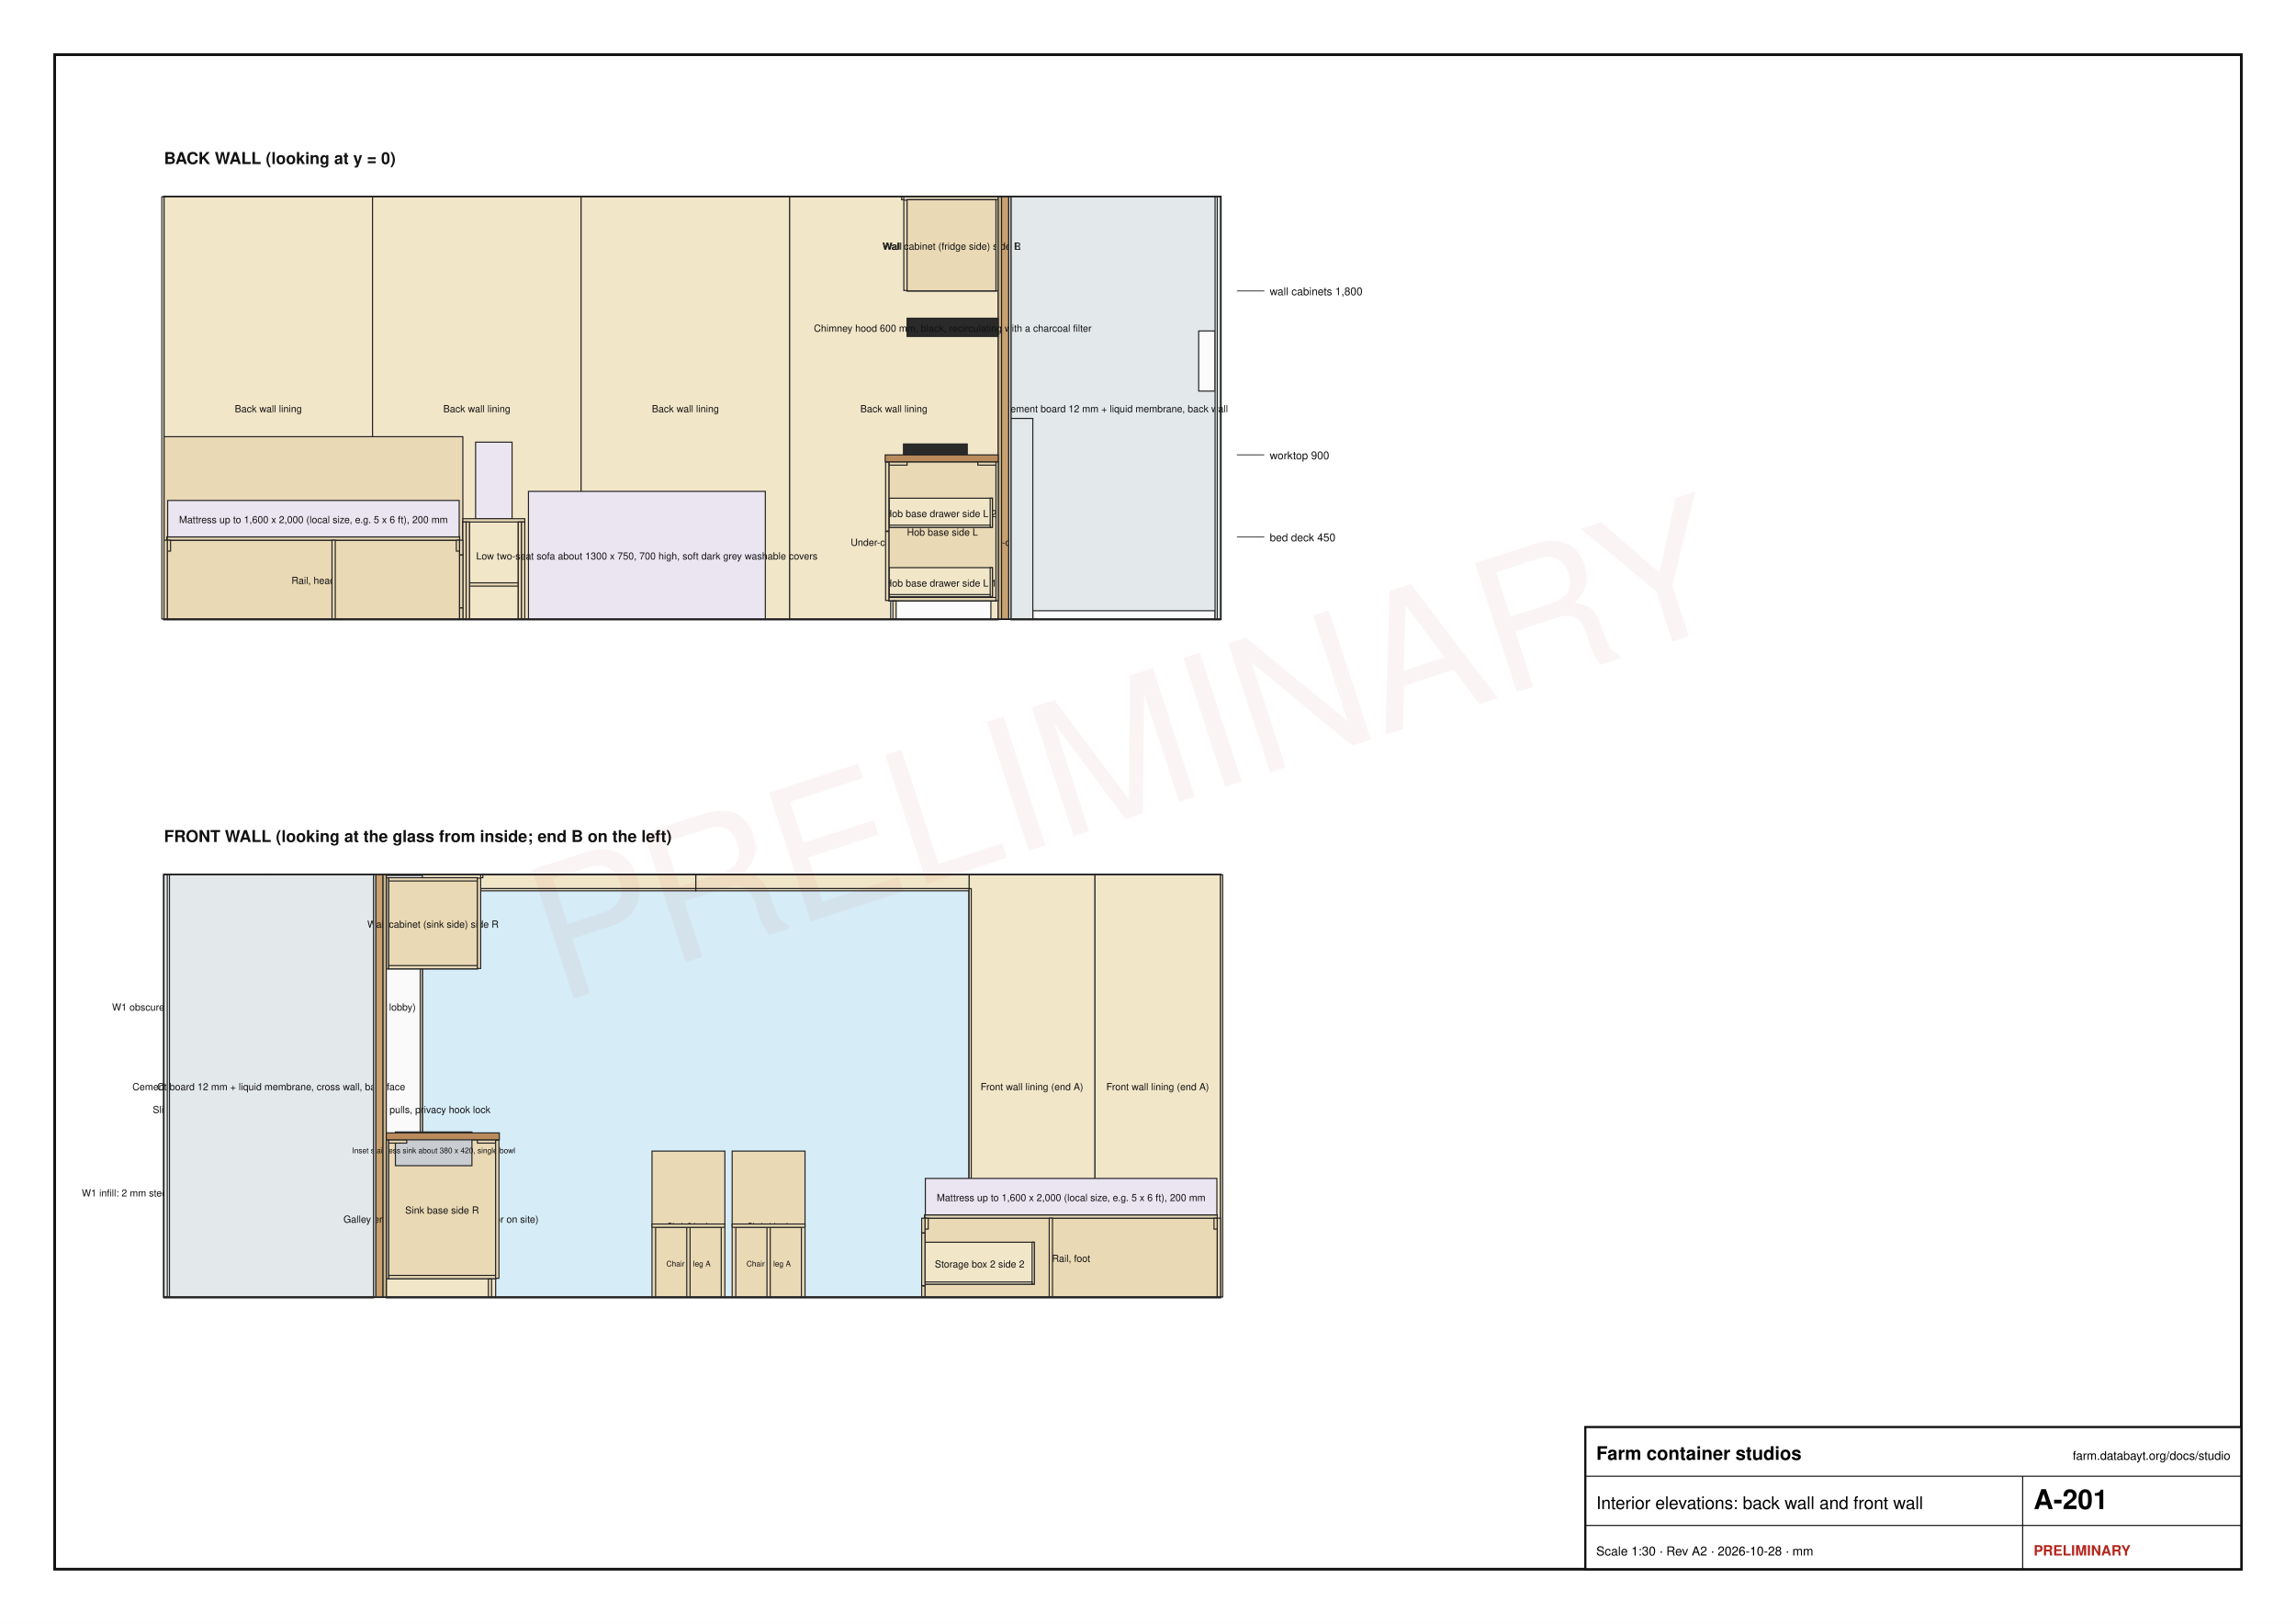
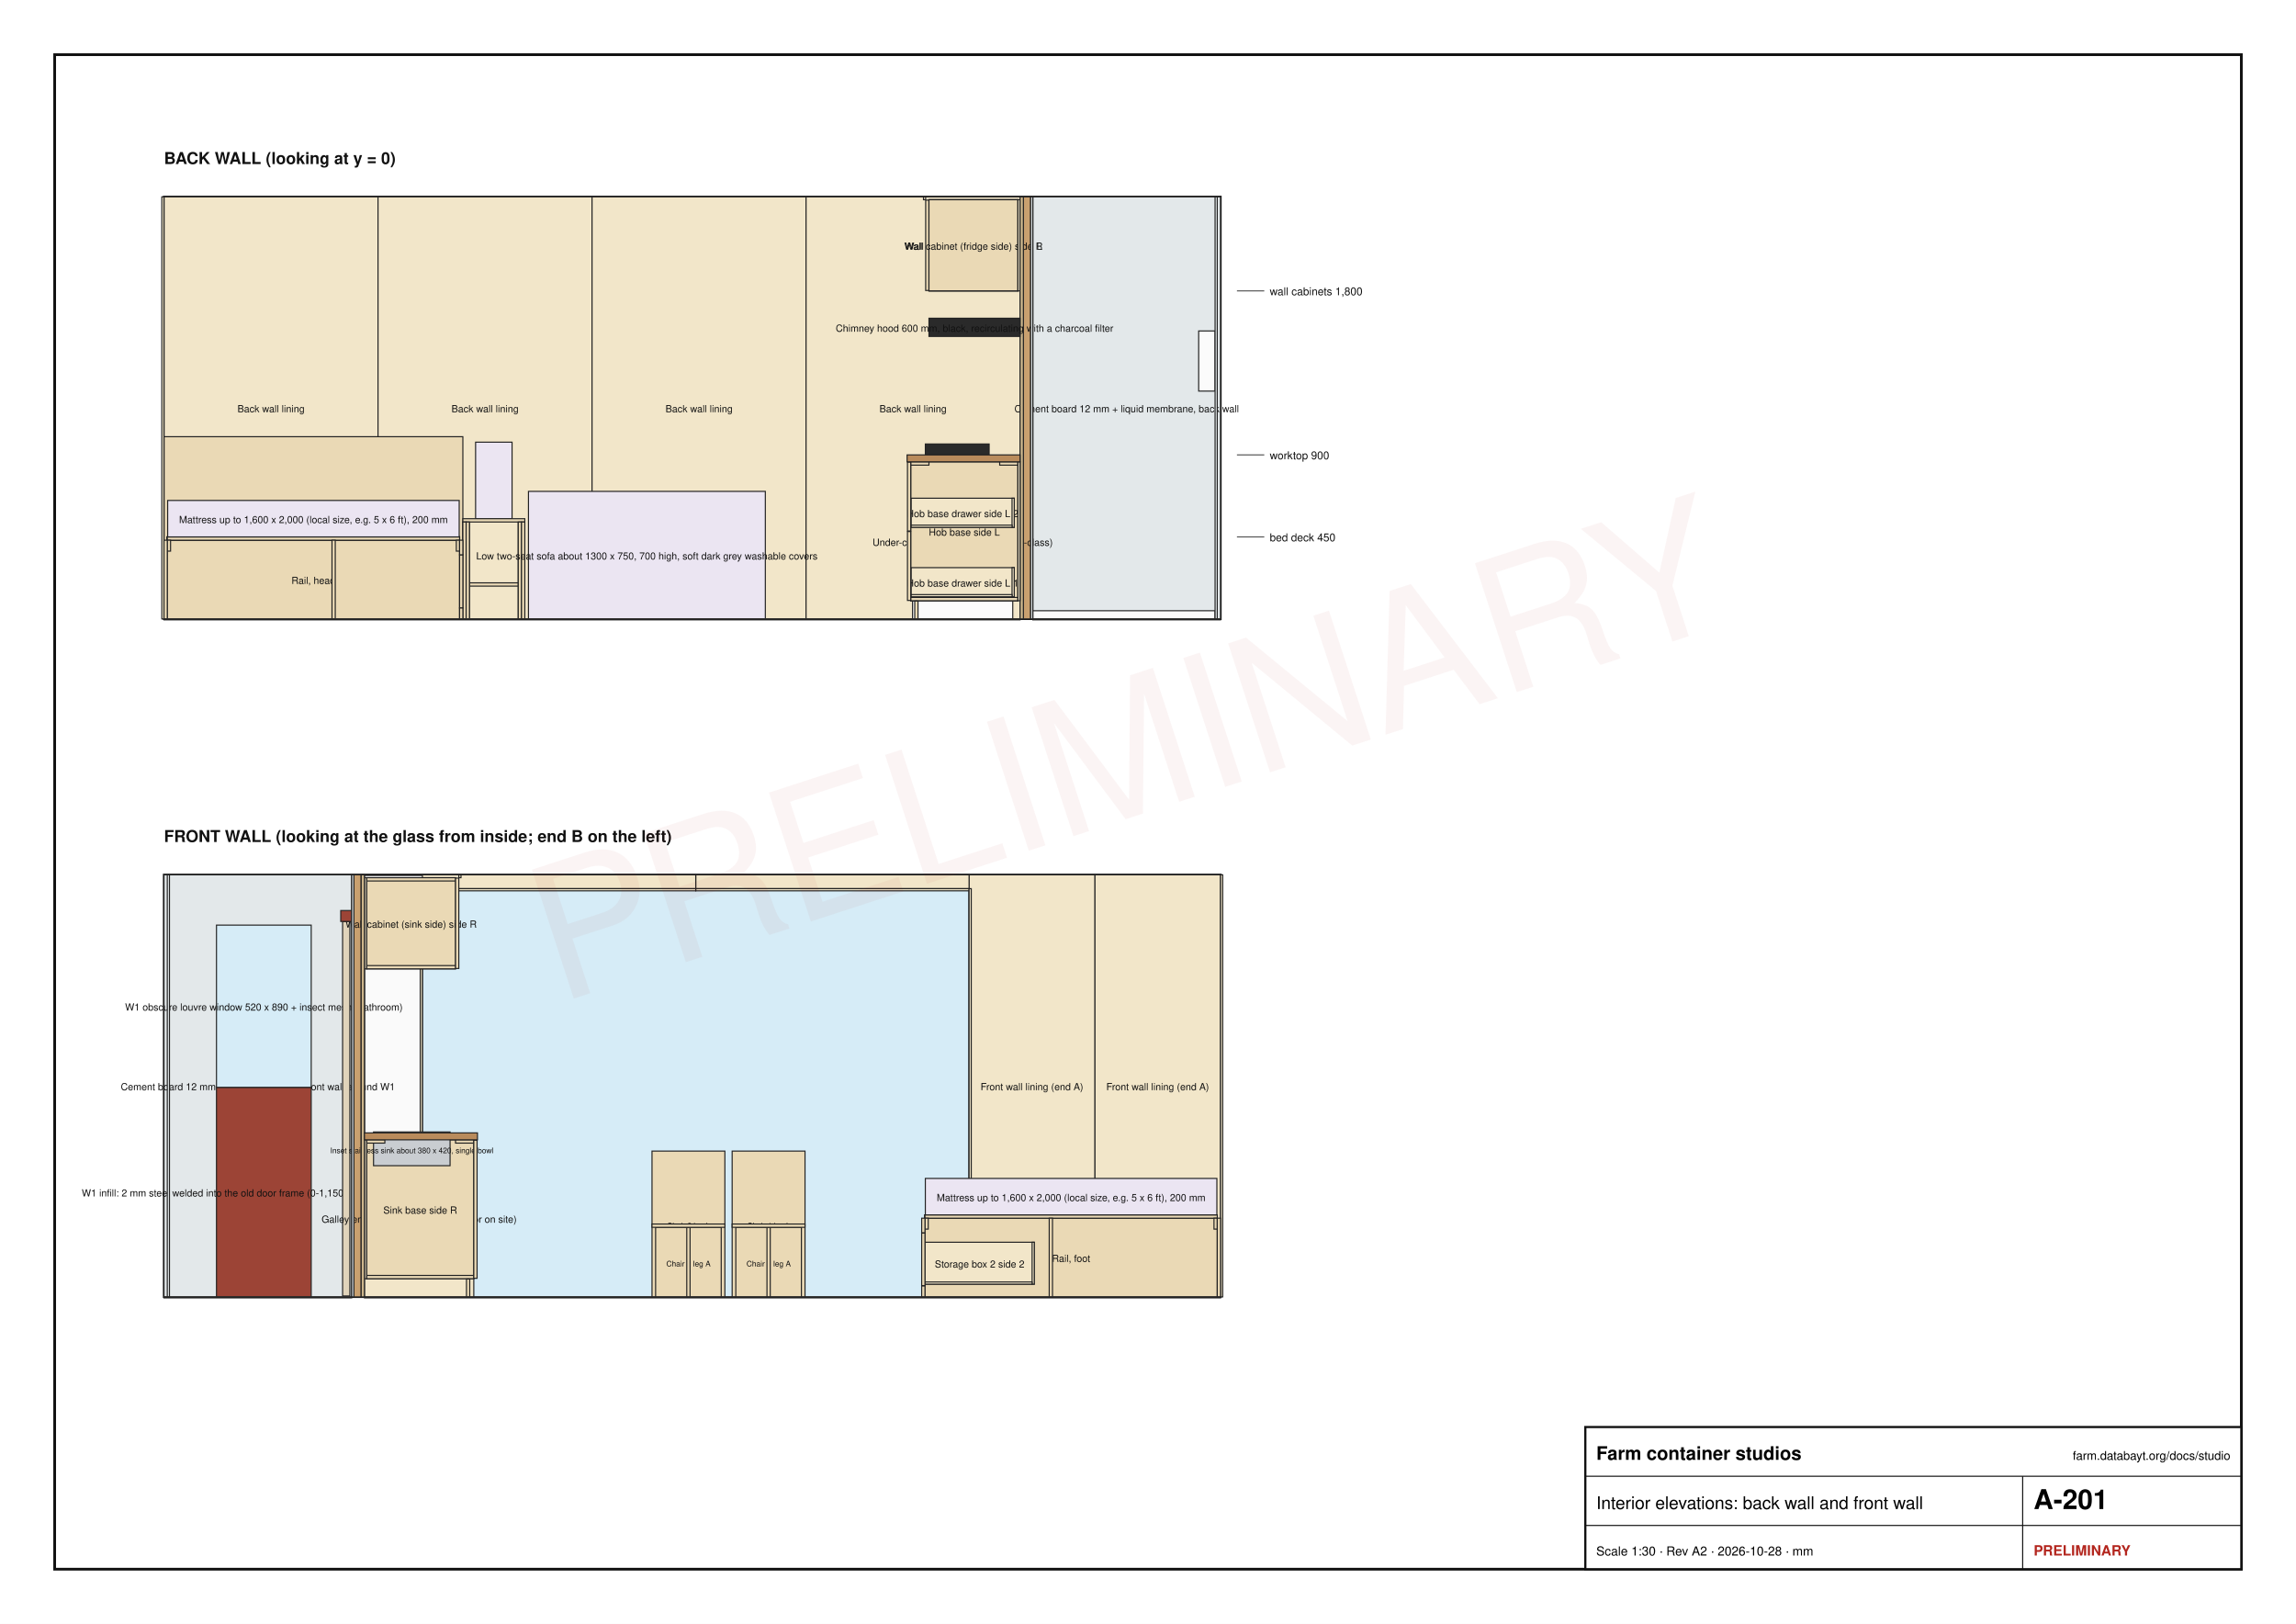
<svg xmlns="http://www.w3.org/2000/svg" width="420mm" height="297mm" viewBox="0 0 420 297" font-family="Helvetica, Arial, sans-serif">
  <rect x="0" y="0" width="420" height="297" fill="#fff" />
  <rect x="10" y="10" width="400" height="277" fill="none" stroke="#111" stroke-width="0.5" />
  <text x="30" y="30" font-size="3" text-anchor="start" font-weight="bold" fill="#111">BACK WALL (looking at y = 0)</text>
  <rect x="30" y="36" width="193.27" height="77.2" fill="#fafafa" stroke="#111" stroke-width="0.4" />
-   <rect x="30" y="36" width="38.15" height="77.2" fill="#f2e6c9" stroke="#222" stroke-width="0.2" />
-   <text x="49.08" y="75.4" font-size="1.8" text-anchor="middle" font-weight="normal" fill="#111">Back wall lining</text>
-   <rect x="68.15" y="36" width="38.15" height="77.2" fill="#f2e6c9" stroke="#222" stroke-width="0.2" />
-   <text x="87.23" y="75.4" font-size="1.8" text-anchor="middle" font-weight="normal" fill="#111">Back wall lining</text>
-   <rect x="106.3" y="36" width="38.15" height="77.2" fill="#f2e6c9" stroke="#222" stroke-width="0.2" />
-   <text x="125.38" y="75.4" font-size="1.8" text-anchor="middle" font-weight="normal" fill="#111">Back wall lining</text>
-   <rect x="144.45" y="36" width="38.15" height="77.2" fill="#f2e6c9" stroke="#222" stroke-width="0.2" />
-   <text x="163.52" y="75.4" font-size="1.8" text-anchor="middle" font-weight="normal" fill="#111">Back wall lining</text>
-   <rect x="184.93" y="36" width="38.33" height="77.2" fill="#e3e8ea" stroke="#222" stroke-width="0.2" />
-   <text x="204.1" y="75.4" font-size="1.8" text-anchor="middle" font-weight="normal" fill="#111">Cement board 12 mm + liquid membrane, back wall</text>
-   <rect x="165.93" y="36.53" width="16.27" height="16.67" fill="#ead9b5" stroke="#222" stroke-width="0.2" />
-   <text x="174.07" y="45.67" font-size="1.8" text-anchor="middle" font-weight="normal" fill="#111">Wall cabinet (fridge side) side L</text>
+   <rect x="30" y="36" width="39.15" height="77.2" fill="#f2e6c9" stroke="#222" stroke-width="0.2" />
+   <text x="49.58" y="75.4" font-size="1.8" text-anchor="middle" font-weight="normal" fill="#111">Back wall lining</text>
+   <rect x="69.15" y="36" width="39.15" height="77.2" fill="#f2e6c9" stroke="#222" stroke-width="0.2" />
+   <text x="88.73" y="75.4" font-size="1.8" text-anchor="middle" font-weight="normal" fill="#111">Back wall lining</text>
+   <rect x="108.3" y="36" width="39.15" height="77.2" fill="#f2e6c9" stroke="#222" stroke-width="0.2" />
+   <text x="127.88" y="75.4" font-size="1.8" text-anchor="middle" font-weight="normal" fill="#111">Back wall lining</text>
+   <rect x="147.45" y="36" width="39.15" height="77.2" fill="#f2e6c9" stroke="#222" stroke-width="0.2" />
+   <text x="167.02" y="75.4" font-size="1.8" text-anchor="middle" font-weight="normal" fill="#111">Back wall lining</text>
+   <rect x="188.93" y="36" width="34.33" height="77.2" fill="#e3e8ea" stroke="#222" stroke-width="0.2" />
+   <text x="206.1" y="75.4" font-size="1.8" text-anchor="middle" font-weight="normal" fill="#111">Cement board 12 mm + liquid membrane, back wall</text>
+   <rect x="169.93" y="36.53" width="16.27" height="16.67" fill="#ead9b5" stroke="#222" stroke-width="0.2" />
+   <text x="178.07" y="45.67" font-size="1.8" text-anchor="middle" font-weight="normal" fill="#111">Wall cabinet (fridge side) side L</text>
  <rect x="30" y="79.87" width="54.67" height="33.33" fill="#ead9b5" stroke="#222" stroke-width="0.2" />
  <text x="57.33" y="97.33" font-size="1.8" text-anchor="middle" font-weight="normal" fill="#111">Headboard (full height, on the back wall)</text>
  <rect x="30.6" y="98.8" width="53.47" height="14.4" fill="#ead9b5" stroke="#222" stroke-width="0.2" />
  <text x="57.33" y="106.8" font-size="1.8" text-anchor="middle" font-weight="normal" fill="#111">Rail, head</text>
  <rect x="84.67" y="95.47" width="0.6" height="17.73" fill="#ead9b5" stroke="#222" stroke-width="0.2" />
  <rect x="85.27" y="95.47" width="0.6" height="17.73" fill="#ead9b5" stroke="#222" stroke-width="0.2" />
  <rect x="94.8" y="95.47" width="0.6" height="17.73" fill="#ead9b5" stroke="#222" stroke-width="0.2" />
  <rect x="95.4" y="95.47" width="0.6" height="17.73" fill="#ead9b5" stroke="#222" stroke-width="0.2" />
-   <rect x="183.2" y="36" width="1.33" height="77.2" fill="#c9a06f" stroke="#222" stroke-width="0.2" />
+   <rect x="187.2" y="36" width="1.33" height="77.2" fill="#c9a06f" stroke="#222" stroke-width="0.2" />
  <rect x="30.6" y="98.2" width="53.47" height="0.6" fill="#ead9b5" stroke="#222" stroke-width="0.2" />
  <rect x="30.6" y="98.2" width="53.47" height="0.6" fill="#ead9b5" stroke="#222" stroke-width="0.2" />
  <rect x="87" y="80.87" width="6.67" height="14" fill="#ebe5f2" stroke="#222" stroke-width="0.2" />
  <rect x="85.87" y="106.6" width="8.93" height="0.6" fill="#ead9b5" stroke="#222" stroke-width="0.2" />
  <rect x="30.6" y="98.2" width="53.47" height="0.6" fill="#ead9b5" stroke="#222" stroke-width="0.2" />
  <rect x="84.67" y="94.87" width="11.33" height="0.6" fill="#ead9b5" stroke="#222" stroke-width="0.2" />
  <rect x="84.67" y="95.47" width="0.6" height="17.73" fill="#ead9b5" stroke="#222" stroke-width="0.2" />
  <rect x="85.27" y="95.47" width="0.6" height="17.73" fill="#ead9b5" stroke="#222" stroke-width="0.2" />
  <rect x="94.8" y="95.47" width="0.6" height="17.73" fill="#ead9b5" stroke="#222" stroke-width="0.2" />
  <rect x="95.4" y="95.47" width="0.6" height="17.73" fill="#ead9b5" stroke="#222" stroke-width="0.2" />
  <rect x="30.6" y="98.2" width="53.47" height="0.6" fill="#ead9b5" stroke="#222" stroke-width="0.2" />
  <rect x="30.6" y="98.2" width="53.47" height="0.6" fill="#ead9b5" stroke="#222" stroke-width="0.2" />
-   <rect x="162.93" y="84.87" width="18.33" height="28.33" fill="#fbfbfb" stroke="#222" stroke-width="0.2" />
-   <text x="172.1" y="99.83" font-size="1.8" text-anchor="middle" font-weight="normal" fill="#111">Under-counter fridge about 90 L (A-class)</text>
-   <rect x="162.6" y="84.47" width="3.33" height="0.6" fill="#ead9b5" stroke="#222" stroke-width="0.2" />
-   <rect x="178.87" y="84.47" width="3.33" height="0.6" fill="#ead9b5" stroke="#222" stroke-width="0.2" />
-   <rect x="165.93" y="52.6" width="16.27" height="0.6" fill="#ead9b5" stroke="#222" stroke-width="0.2" />
-   <rect x="165.93" y="36.53" width="16.27" height="0.6" fill="#ead9b5" stroke="#222" stroke-width="0.2" />
-   <rect x="165.33" y="36.6" width="0.6" height="16.53" fill="#ead9b5" stroke="#222" stroke-width="0.2" />
-   <rect x="162.6" y="84.47" width="19.6" height="25.4" fill="#ead9b5" stroke="#222" stroke-width="0.2" />
-   <text x="172.4" y="97.97" font-size="1.8" text-anchor="middle" font-weight="normal" fill="#111">Fridge bay side</text>
-   <rect x="165.93" y="36.53" width="16.27" height="16.67" fill="#ead9b5" stroke="#222" stroke-width="0.2" />
-   <text x="174.07" y="45.67" font-size="1.8" text-anchor="middle" font-weight="normal" fill="#111">Wall cabinet (fridge side) side R</text>
-   <rect x="182.2" y="36.53" width="0.4" height="16.67" fill="#f2e6c9" stroke="#222" stroke-width="0.2" />
-   <rect x="162.6" y="84.47" width="19.6" height="25.4" fill="#ead9b5" stroke="#222" stroke-width="0.2" />
-   <text x="172.4" y="97.97" font-size="1.8" text-anchor="middle" font-weight="normal" fill="#111">Hob base side L</text>
-   <rect x="162.67" y="103.82" width="18.87" height="5.33" fill="#f2e6c9" stroke="#222" stroke-width="0.2" />
-   <text x="172.1" y="107.28" font-size="1.8" text-anchor="middle" font-weight="normal" fill="#111">Hob base drawer side L 1</text>
-   <rect x="162.67" y="91.12" width="18.87" height="5.33" fill="#f2e6c9" stroke="#222" stroke-width="0.2" />
-   <text x="172.1" y="94.58" font-size="1.8" text-anchor="middle" font-weight="normal" fill="#111">Hob base drawer side L 2</text>
+   <rect x="166.93" y="84.87" width="18.33" height="28.33" fill="#fbfbfb" stroke="#222" stroke-width="0.2" />
+   <text x="176.1" y="99.83" font-size="1.8" text-anchor="middle" font-weight="normal" fill="#111">Under-counter fridge about 90 L (A-class)</text>
+   <rect x="166.6" y="84.47" width="3.33" height="0.6" fill="#ead9b5" stroke="#222" stroke-width="0.2" />
+   <rect x="182.87" y="84.47" width="3.33" height="0.6" fill="#ead9b5" stroke="#222" stroke-width="0.2" />
+   <rect x="169.93" y="52.6" width="16.27" height="0.6" fill="#ead9b5" stroke="#222" stroke-width="0.2" />
+   <rect x="169.93" y="36.53" width="16.27" height="0.6" fill="#ead9b5" stroke="#222" stroke-width="0.2" />
+   <rect x="169.33" y="36.6" width="0.6" height="16.53" fill="#ead9b5" stroke="#222" stroke-width="0.2" />
+   <rect x="166.6" y="84.47" width="19.6" height="25.4" fill="#ead9b5" stroke="#222" stroke-width="0.2" />
+   <text x="176.4" y="97.97" font-size="1.8" text-anchor="middle" font-weight="normal" fill="#111">Fridge bay side</text>
+   <rect x="169.93" y="36.53" width="16.27" height="16.67" fill="#ead9b5" stroke="#222" stroke-width="0.2" />
+   <text x="178.07" y="45.67" font-size="1.8" text-anchor="middle" font-weight="normal" fill="#111">Wall cabinet (fridge side) side R</text>
+   <rect x="186.2" y="36.53" width="0.4" height="16.67" fill="#f2e6c9" stroke="#222" stroke-width="0.2" />
+   <rect x="166.6" y="84.47" width="19.6" height="25.4" fill="#ead9b5" stroke="#222" stroke-width="0.2" />
+   <text x="176.4" y="97.97" font-size="1.8" text-anchor="middle" font-weight="normal" fill="#111">Hob base side L</text>
+   <rect x="166.67" y="103.82" width="18.87" height="5.33" fill="#f2e6c9" stroke="#222" stroke-width="0.2" />
+   <text x="176.1" y="107.28" font-size="1.8" text-anchor="middle" font-weight="normal" fill="#111">Hob base drawer side L 1</text>
+   <rect x="166.67" y="91.12" width="18.87" height="5.33" fill="#f2e6c9" stroke="#222" stroke-width="0.2" />
+   <text x="176.1" y="94.58" font-size="1.8" text-anchor="middle" font-weight="normal" fill="#111">Hob base drawer side L 2</text>
  <rect x="30.6" y="98.2" width="53.47" height="0.6" fill="#ead9b5" stroke="#222" stroke-width="0.2" />
  <rect x="30.6" y="98.2" width="53.47" height="0.6" fill="#ead9b5" stroke="#222" stroke-width="0.2" />
  <rect x="96.67" y="89.87" width="43.33" height="23.33" fill="#ebe5f2" stroke="#222" stroke-width="0.2" />
  <text x="118.33" y="102.33" font-size="1.8" text-anchor="middle" font-weight="normal" fill="#111">Low two-seat sofa about 1300 x 750, 700 high, soft dark grey washable covers</text>
  <rect x="84.07" y="101.47" width="0.6" height="9.73" fill="#ead9b5" stroke="#222" stroke-width="0.2" />
+   <rect x="186.6" y="36" width="0.6" height="77.2" fill="#cdb68c" stroke="#222" stroke-width="0.2" />
  <rect x="219.27" y="60.53" width="3" height="11" fill="#fbfbfb" stroke="#222" stroke-width="0.2" />
-   <rect x="182.6" y="36" width="0.6" height="77.2" fill="#cdb68c" stroke="#222" stroke-width="0.2" />
  <rect x="188.93" y="111.7" width="33.33" height="1.5" fill="#fbfbfb" stroke="#222" stroke-width="0.2" />
-   <rect x="184.93" y="76.53" width="4" height="36.67" fill="#e3e8ea" stroke="#222" stroke-width="0.2" />
-   <rect x="181.13" y="103.82" width="0.4" height="5.33" fill="#f2e6c9" stroke="#222" stroke-width="0.2" />
-   <rect x="162.67" y="108.75" width="18.47" height="0.4" fill="#f2e6c9" stroke="#222" stroke-width="0.2" />
-   <rect x="181.13" y="91.12" width="0.4" height="5.33" fill="#f2e6c9" stroke="#222" stroke-width="0.2" />
-   <rect x="162.67" y="96.05" width="18.47" height="0.4" fill="#f2e6c9" stroke="#222" stroke-width="0.2" />
+   <rect x="185.13" y="103.82" width="0.4" height="5.33" fill="#f2e6c9" stroke="#222" stroke-width="0.2" />
+   <rect x="166.67" y="108.75" width="18.47" height="0.4" fill="#f2e6c9" stroke="#222" stroke-width="0.2" />
+   <rect x="185.13" y="91.12" width="0.4" height="5.33" fill="#f2e6c9" stroke="#222" stroke-width="0.2" />
+   <rect x="166.67" y="96.05" width="18.47" height="0.4" fill="#f2e6c9" stroke="#222" stroke-width="0.2" />
  <rect x="29.6" y="36" width="0.4" height="77.2" fill="#f2e6c9" stroke="#222" stroke-width="0.2" />
-   <rect x="162.6" y="109.27" width="19.6" height="0.6" fill="#ead9b5" stroke="#222" stroke-width="0.2" />
-   <rect x="162.6" y="84.47" width="3.33" height="0.6" fill="#ead9b5" stroke="#222" stroke-width="0.2" />
-   <rect x="178.87" y="84.47" width="3.33" height="0.6" fill="#ead9b5" stroke="#222" stroke-width="0.2" />
-   <rect x="165.27" y="81.2" width="11.67" height="2" fill="#2a2a2a" stroke="#222" stroke-width="0.2" />
-   <rect x="162" y="97.22" width="0.6" height="12.6" fill="#ead9b5" stroke="#222" stroke-width="0.2" />
-   <rect x="162" y="84.52" width="0.6" height="12.6" fill="#ead9b5" stroke="#222" stroke-width="0.2" />
-   <rect x="182.2" y="84.47" width="0.4" height="25.4" fill="#f2e6c9" stroke="#222" stroke-width="0.2" />
-   <rect x="165.93" y="58.2" width="16.67" height="3.33" fill="#2a2a2a" stroke="#222" stroke-width="0.2" />
-   <text x="174.27" y="60.67" font-size="1.8" text-anchor="middle" font-weight="normal" fill="#111">Chimney hood 600 mm, black, recirculating with a charcoal filter</text>
-   <rect x="161.93" y="83.2" width="20.67" height="1.27" fill="#b98b5c" stroke="#222" stroke-width="0.2" />
-   <rect x="163.33" y="109.93" width="0.6" height="3.27" fill="#ead9b5" stroke="#222" stroke-width="0.2" />
-   <rect x="164.93" y="36" width="0.4" height="0.53" fill="#f2e6c9" stroke="#222" stroke-width="0.2" />
-   <rect x="222.27" y="36" width="0.4" height="77.2" fill="#e3e8ea" stroke="#222" stroke-width="0.2" />
-   <rect x="184.53" y="36" width="0.4" height="77.2" fill="#e3e8ea" stroke="#222" stroke-width="0.2" />
+   <rect x="166.6" y="109.27" width="19.6" height="0.6" fill="#ead9b5" stroke="#222" stroke-width="0.2" />
+   <rect x="166.6" y="84.47" width="3.33" height="0.6" fill="#ead9b5" stroke="#222" stroke-width="0.2" />
+   <rect x="182.87" y="84.47" width="3.33" height="0.6" fill="#ead9b5" stroke="#222" stroke-width="0.2" />
+   <rect x="169.27" y="81.2" width="11.67" height="2" fill="#2a2a2a" stroke="#222" stroke-width="0.2" />
+   <rect x="166" y="97.22" width="0.6" height="12.6" fill="#ead9b5" stroke="#222" stroke-width="0.2" />
+   <rect x="166" y="84.52" width="0.6" height="12.6" fill="#ead9b5" stroke="#222" stroke-width="0.2" />
+   <rect x="186.2" y="84.47" width="0.4" height="25.4" fill="#f2e6c9" stroke="#222" stroke-width="0.2" />
+   <rect x="169.93" y="58.2" width="16.67" height="3.33" fill="#2a2a2a" stroke="#222" stroke-width="0.2" />
+   <text x="178.27" y="60.67" font-size="1.8" text-anchor="middle" font-weight="normal" fill="#111">Chimney hood 600 mm, black, recirculating with a charcoal filter</text>
+   <rect x="165.93" y="83.2" width="20.67" height="1.27" fill="#b98b5c" stroke="#222" stroke-width="0.2" />
+   <rect x="167.33" y="109.93" width="0.6" height="3.27" fill="#ead9b5" stroke="#222" stroke-width="0.2" />
+   <rect x="168.93" y="36" width="0.4" height="0.53" fill="#f2e6c9" stroke="#222" stroke-width="0.2" />
+   <rect x="188.53" y="36" width="0.4" height="77.2" fill="#e3e8ea" stroke="#222" stroke-width="0.2" />
  <rect x="60.73" y="98.8" width="0.6" height="14.4" fill="#ead9b5" stroke="#222" stroke-width="0.2" />
  <rect x="30.6" y="98.8" width="0.6" height="2" fill="#ead9b5" stroke="#222" stroke-width="0.2" />
  <rect x="83.47" y="98.8" width="0.6" height="2" fill="#ead9b5" stroke="#222" stroke-width="0.2" />
  <rect x="30.67" y="91.53" width="53.33" height="6.67" fill="#ebe5f2" stroke="#222" stroke-width="0.2" />
  <text x="57.33" y="95.67" font-size="1.8" text-anchor="middle" font-weight="normal" fill="#111">Mattress up to 1,600 x 2,000 (local size, e.g. 5 x 6 ft), 200 mm</text>
  <rect x="30" y="98.8" width="0.6" height="14.4" fill="#ead9b5" stroke="#222" stroke-width="0.2" />
  <rect x="84.07" y="98.8" width="0.6" height="2.67" fill="#ead9b5" stroke="#222" stroke-width="0.2" />
  <rect x="84.07" y="111.2" width="0.6" height="2" fill="#ead9b5" stroke="#222" stroke-width="0.2" />
-   <rect x="30" y="113.2" width="152.6" height="0.17" fill="#dccdb1" stroke="#222" stroke-width="0.2" />
-   <rect x="184.93" y="113.2" width="38.33" height="0.17" fill="#dccdb1" stroke="#222" stroke-width="0.2" />
+   <rect x="30" y="113.2" width="156.6" height="0.17" fill="#dccdb1" stroke="#222" stroke-width="0.2" />
+   <rect x="222.27" y="36" width="0.4" height="77.2" fill="#e3e8ea" stroke="#222" stroke-width="0.2" />
+   <rect x="188.93" y="113.2" width="34.33" height="0.17" fill="#dccdb1" stroke="#222" stroke-width="0.2" />
  <text x="30" y="154" font-size="3" text-anchor="start" font-weight="bold" fill="#111">FRONT WALL (looking at the glass from inside; end B on the left)</text>
  <rect x="30" y="160" width="193.27" height="77.2" fill="#fafafa" stroke="#111" stroke-width="0.4" />
  <rect x="77.27" y="162.53" width="100" height="74.67" fill="#d6ecf7" stroke="#222" stroke-width="0.2" />
  <rect x="200.27" y="160" width="23" height="77.2" fill="#f2e6c9" stroke="#222" stroke-width="0.2" />
  <text x="211.77" y="199.4" font-size="1.8" text-anchor="middle" font-weight="normal" fill="#111">Front wall lining (end A)</text>
  <rect x="177.27" y="160" width="23" height="77.2" fill="#f2e6c9" stroke="#222" stroke-width="0.2" />
  <text x="188.77" y="199.4" font-size="1.8" text-anchor="middle" font-weight="normal" fill="#111">Front wall lining (end A)</text>
  <rect x="127.27" y="160" width="50" height="2.53" fill="#f2e6c9" stroke="#222" stroke-width="0.2" />
  <rect x="77.27" y="160" width="50" height="2.53" fill="#f2e6c9" stroke="#222" stroke-width="0.2" />
+   <rect x="30" y="160" width="34.33" height="77.2" fill="#e3e8ea" stroke="#222" stroke-width="0.2" />
+   <text x="47.17" y="199.4" font-size="1.8" text-anchor="middle" font-weight="normal" fill="#111">Cement board 12 mm + liquid membrane, front wall around W1</text>
  <rect x="39.6" y="198.87" width="17.33" height="38.33" fill="#9c4436" stroke="#222" stroke-width="0.2" />
  <text x="48.27" y="218.83" font-size="1.8" text-anchor="middle" font-weight="normal" fill="#111">W1 infill: 2 mm steel welded into the old door frame (0-1,150), foamed with the walls</text>
  <rect x="39.6" y="169.2" width="17.33" height="29.67" fill="#d6ecf7" stroke="#222" stroke-width="0.2" />
-   <text x="48.27" y="184.83" font-size="1.8" text-anchor="middle" font-weight="normal" fill="#111">W1 obscure louvre window 520 x 890 + insect mesh (bathroom lobby)</text>
+   <text x="48.27" y="184.83" font-size="1.8" text-anchor="middle" font-weight="normal" fill="#111">W1 obscure louvre window 520 x 890 + insect mesh (bathroom)</text>
  <rect x="177.67" y="234.87" width="45.6" height="2.33" fill="#f2e6c9" stroke="#222" stroke-width="0.2" />
+   <rect x="64.73" y="168.87" width="1.93" height="68.33" fill="#cdb68c" stroke="#222" stroke-width="0.2" />
  <rect x="127.27" y="162.53" width="50" height="0.4" fill="#f2e6c9" stroke="#222" stroke-width="0.2" />
  <rect x="77.27" y="162.53" width="50" height="0.4" fill="#f2e6c9" stroke="#222" stroke-width="0.2" />
  <rect x="177.27" y="162.53" width="0.4" height="74.67" fill="#f2e6c9" stroke="#222" stroke-width="0.2" />
  <rect x="76.87" y="162.53" width="0.4" height="74.67" fill="#f2e6c9" stroke="#222" stroke-width="0.2" />
  <rect x="169.2" y="222.8" width="53.47" height="14.4" fill="#ead9b5" stroke="#222" stroke-width="0.2" />
  <text x="195.93" y="230.8" font-size="1.8" text-anchor="middle" font-weight="normal" fill="#111">Rail, foot</text>
  <rect x="169.2" y="227.2" width="20" height="7.67" fill="#f2e6c9" stroke="#222" stroke-width="0.2" />
  <text x="179.2" y="231.83" font-size="1.8" text-anchor="middle" font-weight="normal" fill="#111">Storage box 2 side 2</text>
  <rect x="169.2" y="222.2" width="53.47" height="0.6" fill="#ead9b5" stroke="#222" stroke-width="0.2" />
  <rect x="169.2" y="222.2" width="53.47" height="0.6" fill="#ead9b5" stroke="#222" stroke-width="0.2" />
  <rect x="133.93" y="210.53" width="13.33" height="26.67" fill="#ead9b5" stroke="#222" stroke-width="0.2" />
  <text x="140.6" y="224.67" font-size="1.4" text-anchor="middle" font-weight="normal" fill="#111">Chair 1 back</text>
  <rect x="119.27" y="210.53" width="13.33" height="26.67" fill="#ead9b5" stroke="#222" stroke-width="0.2" />
  <text x="125.93" y="224.67" font-size="1.4" text-anchor="middle" font-weight="normal" fill="#111">Chair 2 back</text>
-   <rect x="49.27" y="168.53" width="19.13" height="68.5" fill="#e0d3ba" stroke="#222" stroke-width="0.2" />
-   <text x="58.83" y="203.58" font-size="1.8" text-anchor="middle" font-weight="normal" fill="#111">Sliding door leaf 574 x 2,055, moisture-resistant, flush pulls, privacy hook lock</text>
-   <rect x="30.33" y="166.53" width="38" height="2" fill="#9c4436" stroke="#222" stroke-width="0.2" />
-   <rect x="49.33" y="160" width="19" height="8.87" fill="#cdb68c" stroke="#222" stroke-width="0.2" />
-   <text x="58.83" y="165.23" font-size="1.8" text-anchor="middle" font-weight="normal" fill="#111">Cross wall skin over the door</text>
-   <rect x="30" y="160" width="19.33" height="77.2" fill="#cdb68c" stroke="#222" stroke-width="0.2" />
-   <text x="39.67" y="199.4" font-size="1.8" text-anchor="middle" font-weight="normal" fill="#111">Cross wall skin (lobby face)</text>
  <rect x="169.2" y="222.2" width="53.47" height="0.6" fill="#ead9b5" stroke="#222" stroke-width="0.2" />
-   <rect x="48" y="160" width="1.33" height="77.2" fill="#c9a06f" stroke="#222" stroke-width="0.2" />
-   <rect x="30" y="160" width="1.33" height="77.2" fill="#c9a06f" stroke="#222" stroke-width="0.2" />
-   <rect x="67.73" y="168.87" width="0.6" height="68.33" fill="#cdb68c" stroke="#222" stroke-width="0.2" />
-   <rect x="49.33" y="168.87" width="0.6" height="68.33" fill="#cdb68c" stroke="#222" stroke-width="0.2" />
-   <rect x="49.93" y="168.87" width="17.8" height="0.6" fill="#cdb68c" stroke="#222" stroke-width="0.2" />
-   <rect x="30" y="160" width="38.33" height="77.2" fill="#e3e8ea" stroke="#222" stroke-width="0.2" />
-   <text x="49.17" y="199.4" font-size="1.8" text-anchor="middle" font-weight="normal" fill="#111">Cement board 12 mm + liquid membrane, cross wall, bath face</text>
-   <rect x="68.73" y="160" width="1.33" height="77.2" fill="#c9a06f" stroke="#222" stroke-width="0.2" />
+   <rect x="64.73" y="168.87" width="1.93" height="0.6" fill="#cdb68c" stroke="#222" stroke-width="0.2" />
+   <rect x="66.07" y="160" width="0.6" height="8.87" fill="#cdb68c" stroke="#222" stroke-width="0.2" />
+   <rect x="64.73" y="168.87" width="1.93" height="68.33" fill="#cdb68c" stroke="#222" stroke-width="0.2" />
+   <rect x="62.67" y="168.53" width="1.33" height="68.5" fill="#e0d3ba" stroke="#222" stroke-width="0.2" />
  <rect x="169.2" y="222.2" width="53.47" height="0.6" fill="#ead9b5" stroke="#222" stroke-width="0.2" />
+   <rect x="64.73" y="160" width="1.33" height="77.2" fill="#c9a06f" stroke="#222" stroke-width="0.2" />
  <rect x="134.6" y="224.47" width="12" height="12.73" fill="#ead9b5" stroke="#222" stroke-width="0.2" />
  <text x="140.6" y="231.63" font-size="1.4" text-anchor="middle" font-weight="normal" fill="#111">Chair 1 leg A</text>
  <rect x="119.93" y="224.47" width="12" height="12.73" fill="#ead9b5" stroke="#222" stroke-width="0.2" />
  <text x="125.93" y="231.63" font-size="1.4" text-anchor="middle" font-weight="normal" fill="#111">Chair 2 leg A</text>
-   <rect x="70.67" y="208.47" width="20" height="28.73" fill="#f2e6c9" stroke="#222" stroke-width="0.2" />
-   <text x="80.67" y="223.63" font-size="1.8" text-anchor="middle" font-weight="normal" fill="#111">Galley end panel (scribed to the floor on site)</text>
-   <rect x="71.07" y="208.47" width="19.6" height="25.4" fill="#ead9b5" stroke="#222" stroke-width="0.2" />
-   <text x="80.87" y="221.97" font-size="1.8" text-anchor="middle" font-weight="normal" fill="#111">Sink base side R</text>
-   <rect x="71.07" y="160.53" width="16.27" height="16.67" fill="#ead9b5" stroke="#222" stroke-width="0.2" />
-   <text x="79.2" y="169.67" font-size="1.8" text-anchor="middle" font-weight="normal" fill="#111">Wall cabinet (sink side) side R</text>
+   <rect x="66.67" y="208.47" width="20" height="28.73" fill="#f2e6c9" stroke="#222" stroke-width="0.2" />
+   <text x="76.67" y="223.63" font-size="1.8" text-anchor="middle" font-weight="normal" fill="#111">Galley end panel (scribed to the floor on site)</text>
+   <rect x="67.07" y="208.47" width="19.6" height="25.4" fill="#ead9b5" stroke="#222" stroke-width="0.2" />
+   <text x="76.87" y="221.97" font-size="1.8" text-anchor="middle" font-weight="normal" fill="#111">Sink base side R</text>
+   <rect x="67.07" y="160.53" width="16.27" height="16.67" fill="#ead9b5" stroke="#222" stroke-width="0.2" />
+   <text x="75.2" y="169.67" font-size="1.8" text-anchor="middle" font-weight="normal" fill="#111">Wall cabinet (sink side) side R</text>
  <rect x="169.2" y="222.2" width="53.47" height="0.6" fill="#ead9b5" stroke="#222" stroke-width="0.2" />
  <rect x="140.3" y="224.47" width="0.6" height="12.73" fill="#ead9b5" stroke="#222" stroke-width="0.2" />
  <rect x="125.63" y="224.47" width="0.6" height="12.73" fill="#ead9b5" stroke="#222" stroke-width="0.2" />
  <rect x="188.8" y="227.2" width="0.4" height="7.67" fill="#f2e6c9" stroke="#222" stroke-width="0.2" />
  <rect x="169.2" y="234.47" width="19.6" height="0.4" fill="#f2e6c9" stroke="#222" stroke-width="0.2" />
  <rect x="133.93" y="223.87" width="13.33" height="0.6" fill="#ead9b5" stroke="#222" stroke-width="0.2" />
  <rect x="119.27" y="223.87" width="13.33" height="0.6" fill="#ead9b5" stroke="#222" stroke-width="0.2" />
  <rect x="168.6" y="225.53" width="0.6" height="9.6" fill="#ead9b5" stroke="#222" stroke-width="0.2" />
-   <rect x="72.33" y="207.03" width="14" height="6.17" fill="#c9cdd1" stroke="#222" stroke-width="0.2" />
-   <text x="79.33" y="210.92" font-size="1.4" text-anchor="middle" font-weight="normal" fill="#111">Inset stainless sink about 380 x 420, single bowl</text>
-   <rect x="71.07" y="233.27" width="19.6" height="0.6" fill="#ead9b5" stroke="#222" stroke-width="0.2" />
-   <rect x="87.33" y="208.47" width="3.33" height="0.6" fill="#ead9b5" stroke="#222" stroke-width="0.2" />
-   <rect x="71.07" y="208.47" width="3.33" height="0.6" fill="#ead9b5" stroke="#222" stroke-width="0.2" />
-   <rect x="71.07" y="176.6" width="16.27" height="0.6" fill="#ead9b5" stroke="#222" stroke-width="0.2" />
-   <rect x="71.07" y="160.53" width="16.27" height="0.6" fill="#ead9b5" stroke="#222" stroke-width="0.2" />
-   <rect x="90.67" y="208.53" width="0.6" height="25.27" fill="#ead9b5" stroke="#222" stroke-width="0.2" />
-   <rect x="87.33" y="160.6" width="0.6" height="16.53" fill="#ead9b5" stroke="#222" stroke-width="0.2" />
-   <rect x="70.67" y="208.47" width="0.4" height="25.4" fill="#f2e6c9" stroke="#222" stroke-width="0.2" />
-   <rect x="70.67" y="160.53" width="0.4" height="16.67" fill="#f2e6c9" stroke="#222" stroke-width="0.2" />
+   <rect x="68.33" y="207.03" width="14" height="6.17" fill="#c9cdd1" stroke="#222" stroke-width="0.2" />
+   <text x="75.33" y="210.92" font-size="1.4" text-anchor="middle" font-weight="normal" fill="#111">Inset stainless sink about 380 x 420, single bowl</text>
+   <rect x="67.07" y="233.27" width="19.6" height="0.6" fill="#ead9b5" stroke="#222" stroke-width="0.2" />
+   <rect x="83.33" y="208.47" width="3.33" height="0.6" fill="#ead9b5" stroke="#222" stroke-width="0.2" />
+   <rect x="67.07" y="208.47" width="3.33" height="0.6" fill="#ead9b5" stroke="#222" stroke-width="0.2" />
+   <rect x="67.07" y="176.6" width="16.27" height="0.6" fill="#ead9b5" stroke="#222" stroke-width="0.2" />
+   <rect x="67.07" y="160.53" width="16.27" height="0.6" fill="#ead9b5" stroke="#222" stroke-width="0.2" />
+   <rect x="86.67" y="208.53" width="0.6" height="25.27" fill="#ead9b5" stroke="#222" stroke-width="0.2" />
+   <rect x="83.33" y="160.6" width="0.6" height="16.53" fill="#ead9b5" stroke="#222" stroke-width="0.2" />
+   <rect x="66.67" y="208.47" width="0.4" height="25.4" fill="#f2e6c9" stroke="#222" stroke-width="0.2" />
+   <rect x="66.67" y="160.53" width="0.4" height="16.67" fill="#f2e6c9" stroke="#222" stroke-width="0.2" />
  <rect x="223.27" y="160" width="0.4" height="77.2" fill="#f2e6c9" stroke="#222" stroke-width="0.2" />
-   <rect x="70.07" y="160" width="0.6" height="77.2" fill="#cdb68c" stroke="#222" stroke-width="0.2" />
-   <rect x="89.33" y="233.93" width="0.6" height="3.27" fill="#ead9b5" stroke="#222" stroke-width="0.2" />
+   <rect x="62.33" y="166.53" width="2" height="2" fill="#9c4436" stroke="#222" stroke-width="0.2" />
+   <rect x="66.07" y="160" width="0.6" height="77.2" fill="#cdb68c" stroke="#222" stroke-width="0.2" />
+   <rect x="85.33" y="233.93" width="0.6" height="3.27" fill="#ead9b5" stroke="#222" stroke-width="0.2" />
  <rect x="169.27" y="215.53" width="53.33" height="6.67" fill="#ebe5f2" stroke="#222" stroke-width="0.2" />
  <text x="195.93" y="219.67" font-size="1.8" text-anchor="middle" font-weight="normal" fill="#111">Mattress up to 1,600 x 2,000 (local size, e.g. 5 x 6 ft), 200 mm</text>
  <rect x="191.93" y="222.8" width="0.6" height="14.4" fill="#ead9b5" stroke="#222" stroke-width="0.2" />
  <rect x="222.07" y="222.8" width="0.6" height="2" fill="#ead9b5" stroke="#222" stroke-width="0.2" />
  <rect x="169.2" y="222.8" width="0.6" height="2" fill="#ead9b5" stroke="#222" stroke-width="0.2" />
  <rect x="222.67" y="222.8" width="0.6" height="14.4" fill="#ead9b5" stroke="#222" stroke-width="0.2" />
  <rect x="168.6" y="222.8" width="0.6" height="2.67" fill="#ead9b5" stroke="#222" stroke-width="0.2" />
  <rect x="168.6" y="235.2" width="0.6" height="2" fill="#ead9b5" stroke="#222" stroke-width="0.2" />
-   <rect x="70.67" y="237.2" width="152.6" height="0.17" fill="#dccdb1" stroke="#222" stroke-width="0.2" />
+   <rect x="66.67" y="237.2" width="156.6" height="0.17" fill="#dccdb1" stroke="#222" stroke-width="0.2" />
  <rect x="30.6" y="160" width="0.4" height="77.2" fill="#e3e8ea" stroke="#222" stroke-width="0.2" />
-   <rect x="68.33" y="160" width="0.4" height="77.2" fill="#e3e8ea" stroke="#222" stroke-width="0.2" />
-   <rect x="30" y="237.2" width="38.33" height="0.17" fill="#dccdb1" stroke="#222" stroke-width="0.2" />
-   <rect x="70.67" y="207.2" width="20.67" height="1.27" fill="#b98b5c" stroke="#222" stroke-width="0.2" />
-   <rect x="87.93" y="160" width="0.4" height="0.53" fill="#f2e6c9" stroke="#222" stroke-width="0.2" />
+   <rect x="64.33" y="160" width="0.4" height="77.2" fill="#e3e8ea" stroke="#222" stroke-width="0.2" />
+   <rect x="30" y="237.2" width="34.33" height="0.17" fill="#dccdb1" stroke="#222" stroke-width="0.2" />
+   <rect x="66.67" y="207.2" width="20.67" height="1.27" fill="#b98b5c" stroke="#222" stroke-width="0.2" />
+   <rect x="83.93" y="160" width="0.4" height="0.53" fill="#f2e6c9" stroke="#222" stroke-width="0.2" />
  <line x1="226.27" y1="83.2" x2="231.27" y2="83.2" stroke="#555" stroke-width="0.2" />
  <text x="232.27" y="84" font-size="2" text-anchor="start" font-weight="normal" fill="#111">worktop 900</text>
  <line x1="226.27" y1="98.2" x2="231.27" y2="98.2" stroke="#555" stroke-width="0.2" />
  <text x="232.27" y="99" font-size="2" text-anchor="start" font-weight="normal" fill="#111">bed deck 450</text>
  <line x1="226.27" y1="53.2" x2="231.27" y2="53.2" stroke="#555" stroke-width="0.2" />
  <text x="232.27" y="54" font-size="2" text-anchor="start" font-weight="normal" fill="#111">wall cabinets 1,800</text>
  <rect x="290" y="261" width="120" height="26" fill="#fff" stroke="#111" stroke-width="0.4" />
  <line x1="290" y1="270" x2="410" y2="270" stroke="#111" stroke-width="0.2" />
  <line x1="290" y1="279" x2="410" y2="279" stroke="#111" stroke-width="0.2" />
  <line x1="370" y1="270" x2="370" y2="287" stroke="#111" stroke-width="0.2" />
  <text x="292" y="267" font-size="3.4" font-weight="bold">Farm container studios</text>
  <text x="408" y="267" font-size="2.2" text-anchor="end">farm.databayt.org/docs/studio</text>
  <text x="292" y="276" font-size="3.2">Interior elevations: back wall and front wall</text>
  <text x="372" y="276" font-size="5" font-weight="bold">A-201</text>
  <text x="292" y="284.5" font-size="2.3">Scale 1:30 · Rev A2 · 2026-10-28 · mm</text>
  <text x="372" y="284.5" font-size="2.6" font-weight="bold" fill="#b3261e">PRELIMINARY</text>
  <text x="210.0" y="148.5" font-size="34" fill="#b3261e" fill-opacity="0.05" text-anchor="middle" transform="rotate(-18 210.0 148.5)">PRELIMINARY</text>
</svg>
